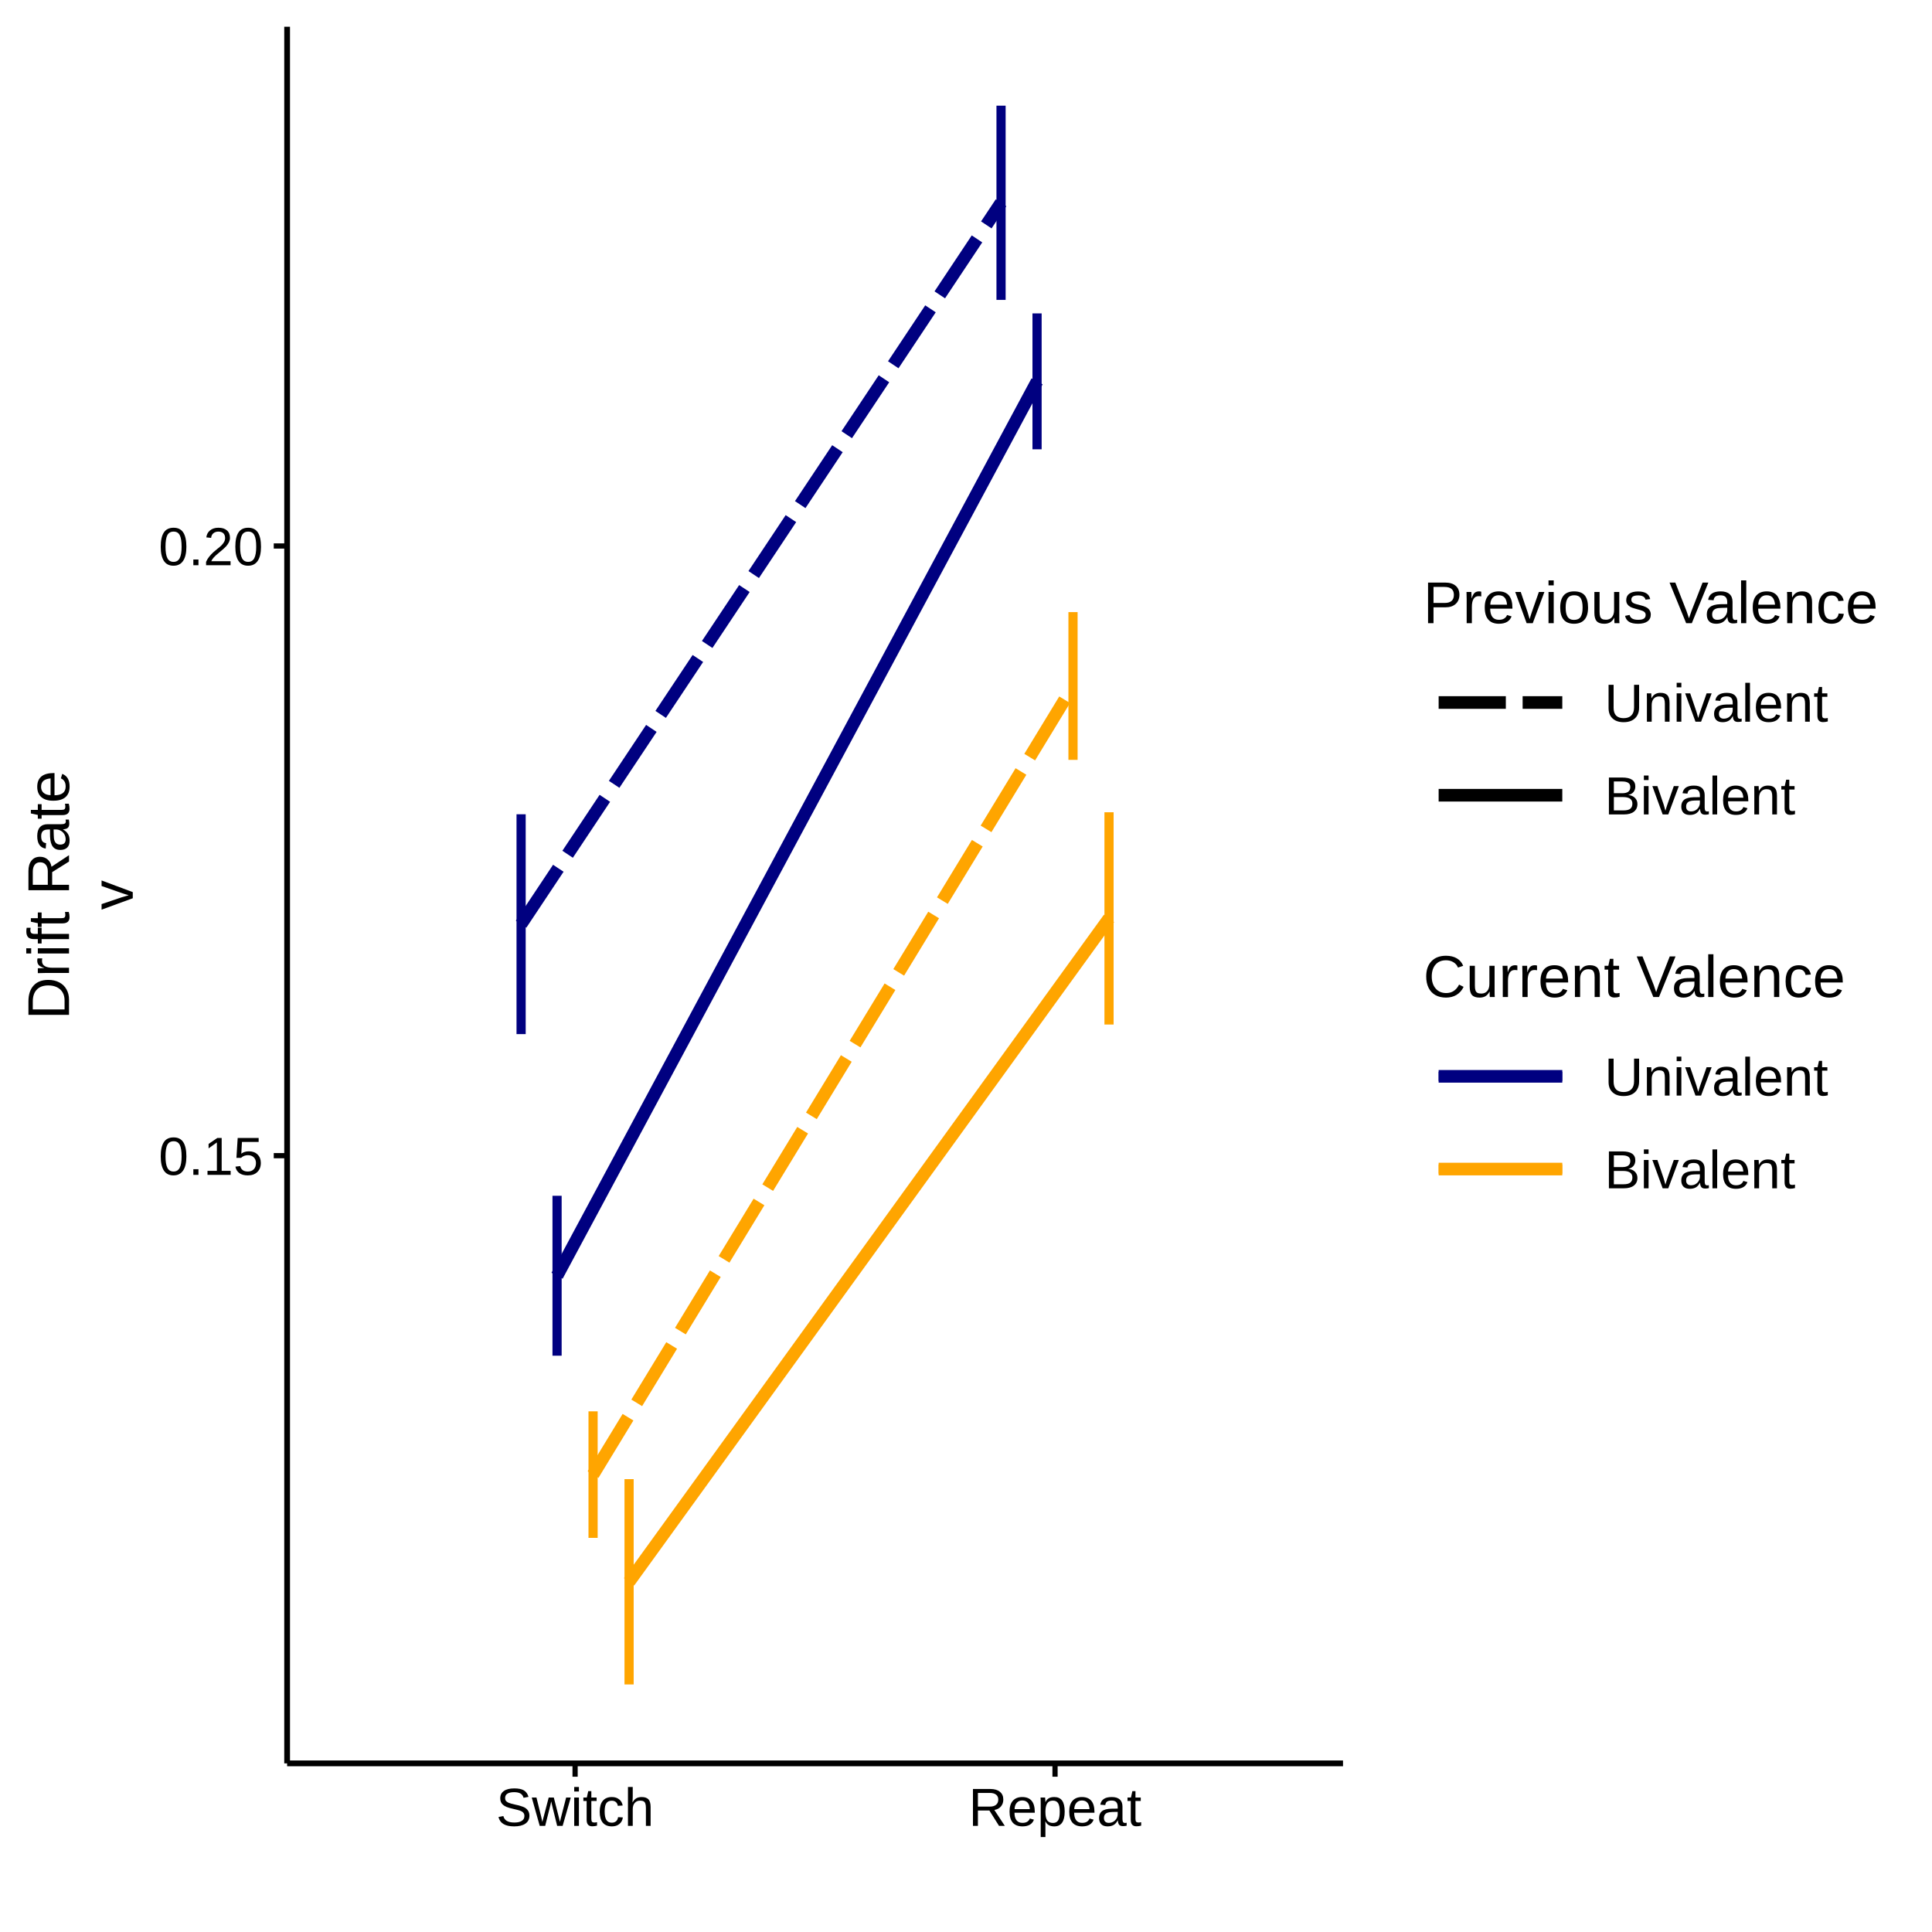
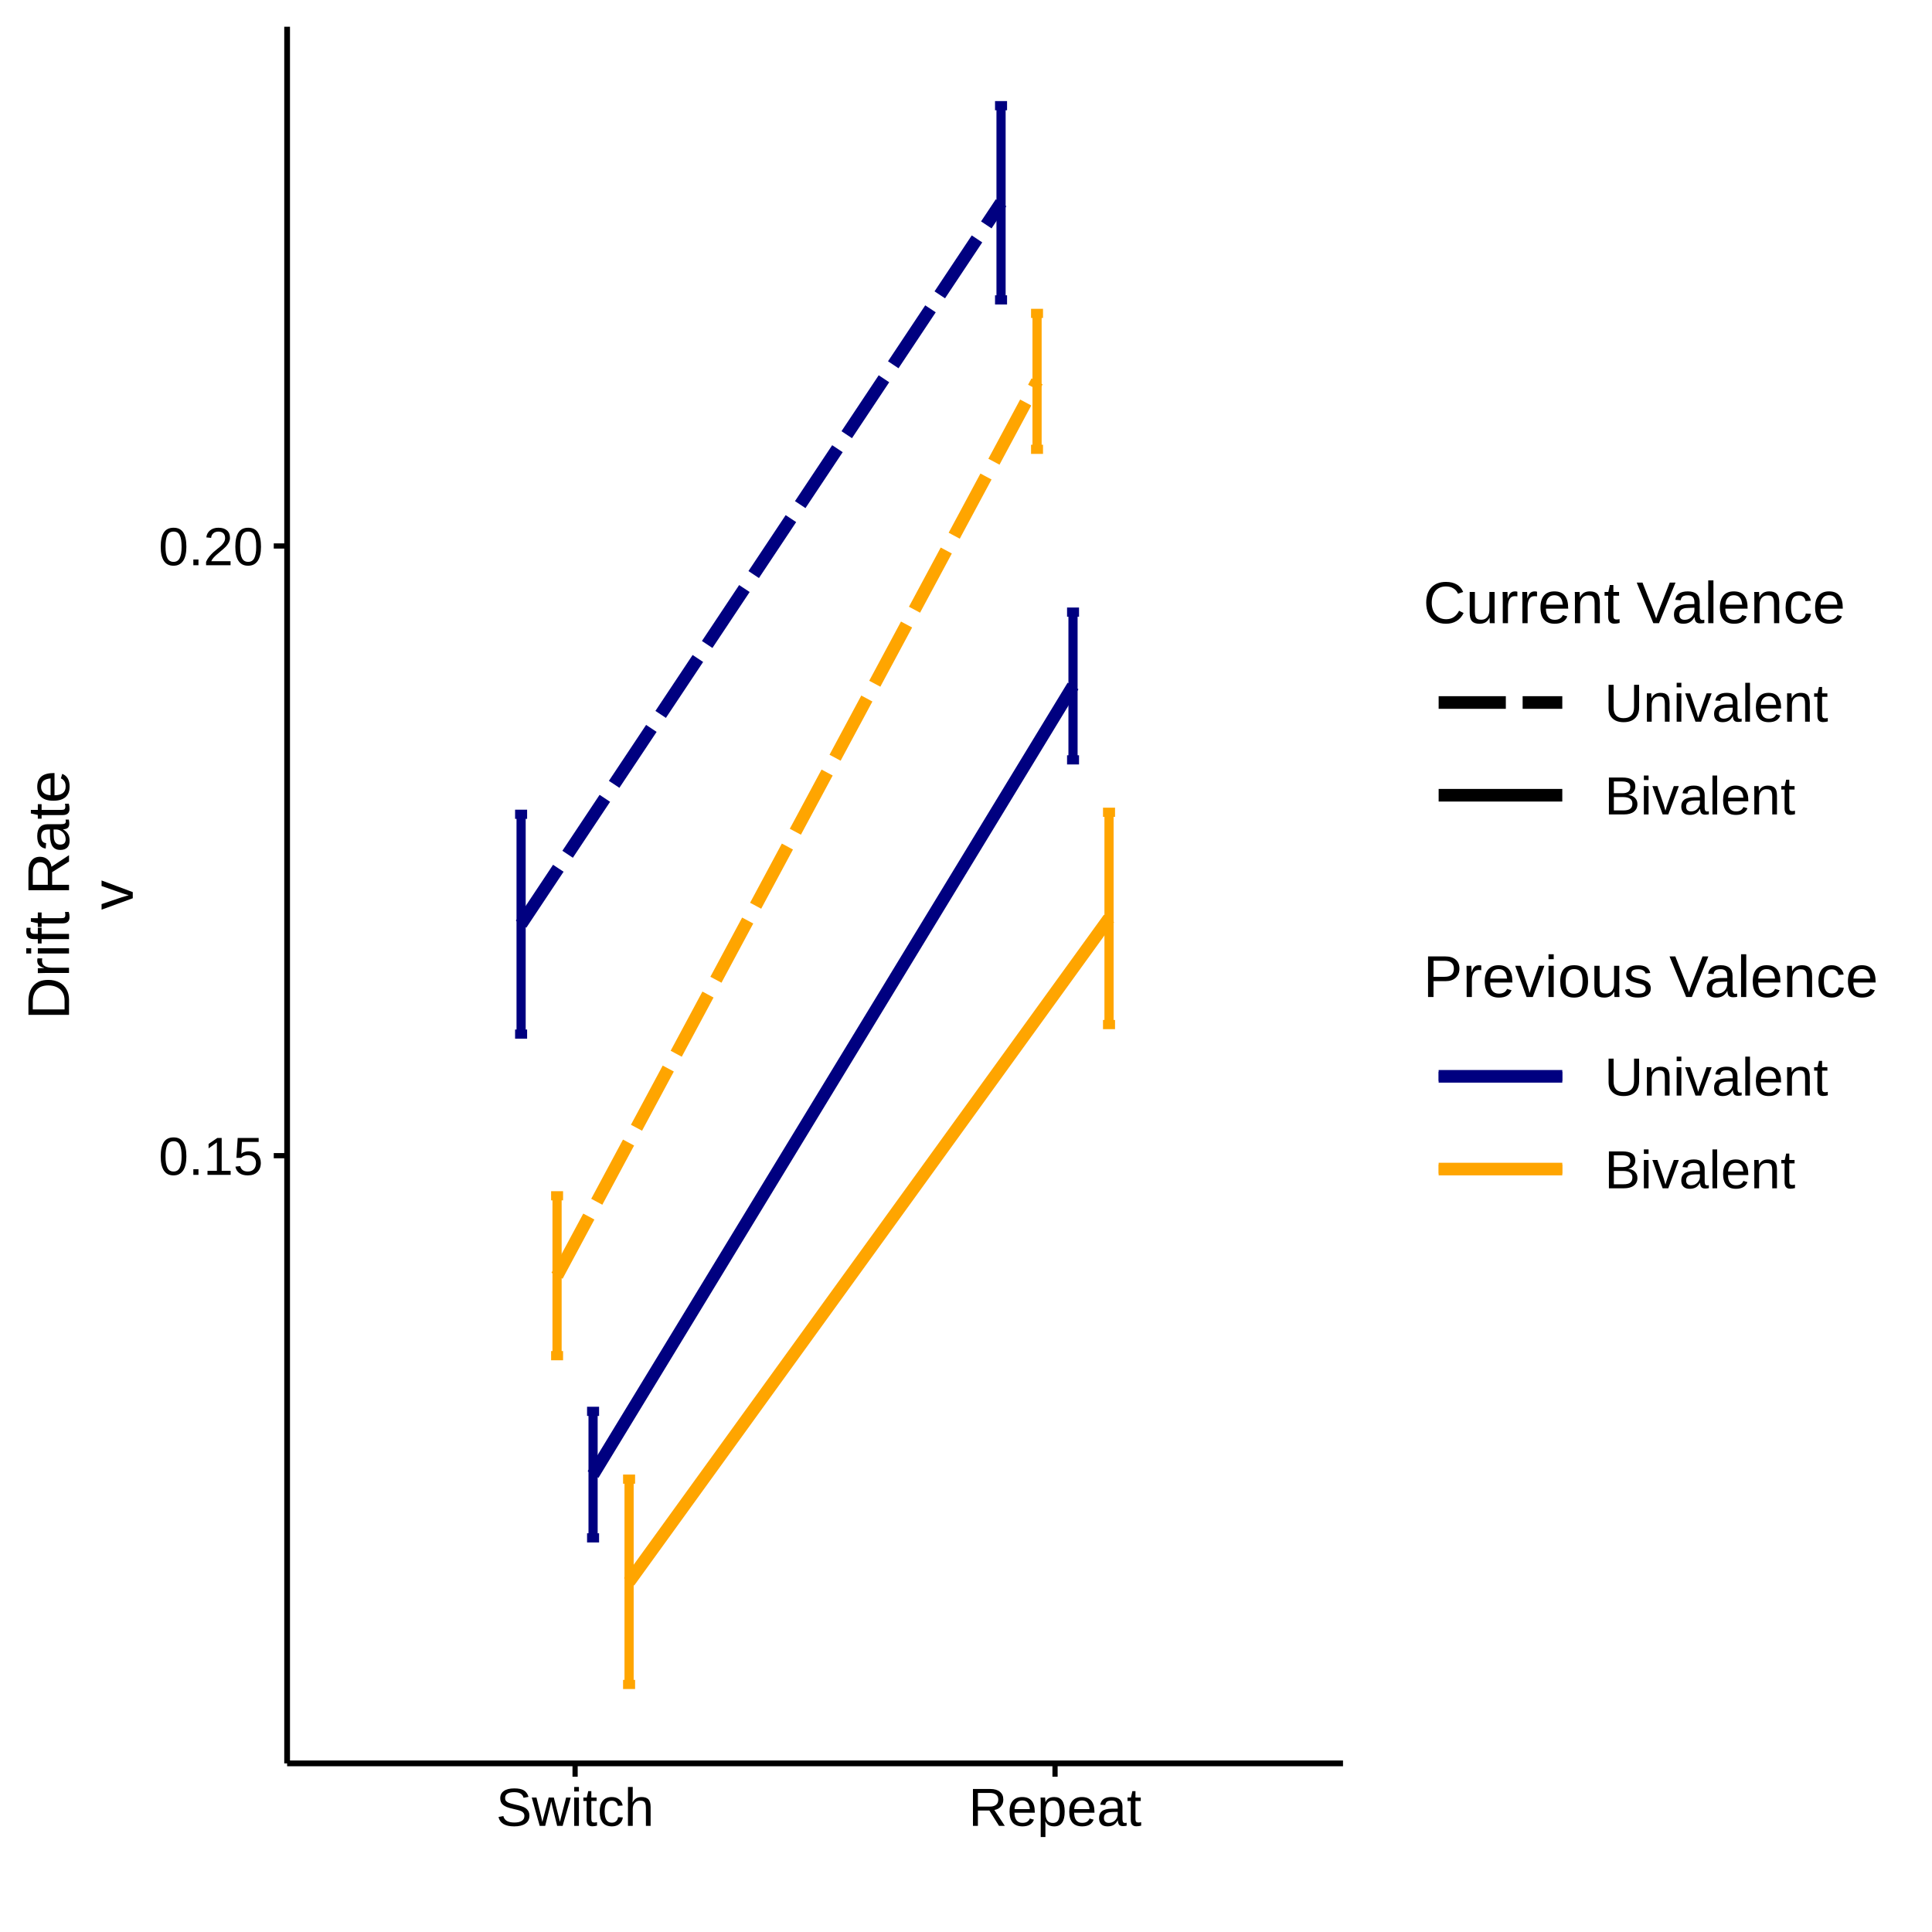
<svg xmlns="http://www.w3.org/2000/svg" width="360.00pt" height="360.00pt" viewBox="0 0 360.00 360.00">
  <g class="svglite">
    <defs>
      <style type="text/css">
    .svglite line, .svglite polyline, .svglite polygon, .svglite path, .svglite rect, .svglite circle {
      fill: none;
      stroke: #000000;
      stroke-linecap: round;
      stroke-linejoin: round;
      stroke-miterlimit: 10.00;
    }
    .svglite text {
      white-space: pre;
    }
    .svglite g.glyphgroup path {
      fill: inherit;
      stroke: none;
    }
  </style>
    </defs>
    <rect width="100%" height="100%" style="stroke: none; fill: #FFFFFF;" />
    <defs>
      <clipPath id="cpMC4wMHwzNjAuMDB8MC4wMHwzNjAuMDA=">
        <rect x="0.00" y="0.00" width="360.00" height="360.00" />
      </clipPath>
    </defs>
    <g clip-path="url(#cpMC4wMHwzNjAuMDB8MC4wMHwzNjAuMDA=)">
      <rect x="-0" y="0.00" width="360.00" height="360.00" style="stroke-width: 0.97; stroke: #FFFFFF; fill: #FFFFFF;" />
    </g>
    <defs>
      <clipPath id="cpNTMuNTB8MjUwLjI1fDQuOTh8MzI4LjU4">
        <rect x="53.50" y="4.98" width="196.75" height="323.60" />
      </clipPath>
    </defs>
    <g clip-path="url(#cpNTMuNTB8MjUwLjI1fDQuOTh8MzI4LjU4)">
      <rect x="53.50" y="4.98" width="196.75" height="323.60" style="stroke-width: 0.97; stroke: none; fill: #FFFFFF;" />
      <polyline points="97.10,172.21 186.53,37.78 " style="stroke-width: 2.35; stroke: #000080; stroke-dasharray: 12.52,3.13; stroke-linecap: butt;" />
-       <polyline points="103.80,237.72 193.24,71.06 " style="stroke-width: 2.35; stroke: #000080; stroke-linecap: butt;" />
-       <polyline points="110.51,274.77 199.94,127.82 " style="stroke-width: 2.35; stroke: #FFA500; stroke-dasharray: 12.52,3.13; stroke-linecap: butt;" />
+       <polyline points="103.80,237.72 193.24,71.06 " style="stroke-width: 2.35; stroke: #FFA500; stroke-dasharray: 12.52,3.13; stroke-linecap: butt;" />
+       <polyline points="110.51,274.77 199.94,127.82 " style="stroke-width: 2.35; stroke: #000080; stroke-linecap: butt;" />
      <polyline points="117.22,294.75 206.65,171.13 " style="stroke-width: 2.35; stroke: #FFA500; stroke-linecap: butt;" />
-       <polyline points="186.53,55.88 186.53,55.88 " style="stroke-width: 1.71; stroke: #000080; stroke-linecap: butt;" />
+       <polyline points="185.41,55.88 187.65,55.88 " style="stroke-width: 1.71; stroke: #000080; stroke-linecap: butt;" />
      <polyline points="186.53,55.88 186.53,19.69 " style="stroke-width: 1.71; stroke: #000080; stroke-linecap: butt;" />
-       <polyline points="186.53,19.69 186.53,19.69 " style="stroke-width: 1.71; stroke: #000080; stroke-linecap: butt;" />
-       <polyline points="97.10,192.69 97.10,192.69 " style="stroke-width: 1.71; stroke: #000080; stroke-linecap: butt;" />
+       <polyline points="185.41,19.69 187.65,19.69 " style="stroke-width: 1.71; stroke: #000080; stroke-linecap: butt;" />
+       <polyline points="95.98,192.69 98.22,192.69 " style="stroke-width: 1.71; stroke: #000080; stroke-linecap: butt;" />
      <polyline points="97.10,192.69 97.10,151.73 " style="stroke-width: 1.71; stroke: #000080; stroke-linecap: butt;" />
-       <polyline points="97.10,151.73 97.10,151.73 " style="stroke-width: 1.71; stroke: #000080; stroke-linecap: butt;" />
-       <polyline points="193.24,83.72 193.24,83.72 " style="stroke-width: 1.71; stroke: #000080; stroke-linecap: butt;" />
-       <polyline points="193.24,83.72 193.24,58.40 " style="stroke-width: 1.71; stroke: #000080; stroke-linecap: butt;" />
-       <polyline points="193.24,58.40 193.24,58.40 " style="stroke-width: 1.71; stroke: #000080; stroke-linecap: butt;" />
-       <polyline points="103.80,252.61 103.80,252.61 " style="stroke-width: 1.71; stroke: #000080; stroke-linecap: butt;" />
-       <polyline points="103.80,252.61 103.80,222.82 " style="stroke-width: 1.71; stroke: #000080; stroke-linecap: butt;" />
-       <polyline points="103.80,222.82 103.80,222.82 " style="stroke-width: 1.71; stroke: #000080; stroke-linecap: butt;" />
-       <polyline points="199.94,141.59 199.94,141.59 " style="stroke-width: 1.71; stroke: #FFA500; stroke-linecap: butt;" />
-       <polyline points="199.94,141.59 199.94,114.06 " style="stroke-width: 1.71; stroke: #FFA500; stroke-linecap: butt;" />
-       <polyline points="199.94,114.06 199.94,114.06 " style="stroke-width: 1.71; stroke: #FFA500; stroke-linecap: butt;" />
-       <polyline points="110.51,286.56 110.51,286.56 " style="stroke-width: 1.71; stroke: #FFA500; stroke-linecap: butt;" />
-       <polyline points="110.51,286.56 110.51,262.98 " style="stroke-width: 1.71; stroke: #FFA500; stroke-linecap: butt;" />
-       <polyline points="110.51,262.98 110.51,262.98 " style="stroke-width: 1.71; stroke: #FFA500; stroke-linecap: butt;" />
-       <polyline points="206.65,190.91 206.65,190.91 " style="stroke-width: 1.71; stroke: #FFA500; stroke-linecap: butt;" />
+       <polyline points="95.98,151.73 98.22,151.73 " style="stroke-width: 1.71; stroke: #000080; stroke-linecap: butt;" />
+       <polyline points="192.12,83.72 194.35,83.72 " style="stroke-width: 1.71; stroke: #FFA500; stroke-linecap: butt;" />
+       <polyline points="193.24,83.72 193.24,58.40 " style="stroke-width: 1.71; stroke: #FFA500; stroke-linecap: butt;" />
+       <polyline points="192.12,58.40 194.35,58.40 " style="stroke-width: 1.71; stroke: #FFA500; stroke-linecap: butt;" />
+       <polyline points="102.69,252.61 104.92,252.61 " style="stroke-width: 1.71; stroke: #FFA500; stroke-linecap: butt;" />
+       <polyline points="103.80,252.61 103.80,222.82 " style="stroke-width: 1.71; stroke: #FFA500; stroke-linecap: butt;" />
+       <polyline points="102.69,222.82 104.92,222.82 " style="stroke-width: 1.71; stroke: #FFA500; stroke-linecap: butt;" />
+       <polyline points="198.83,141.59 201.06,141.59 " style="stroke-width: 1.71; stroke: #000080; stroke-linecap: butt;" />
+       <polyline points="199.94,141.59 199.94,114.06 " style="stroke-width: 1.71; stroke: #000080; stroke-linecap: butt;" />
+       <polyline points="198.83,114.06 201.06,114.06 " style="stroke-width: 1.71; stroke: #000080; stroke-linecap: butt;" />
+       <polyline points="109.39,286.56 111.63,286.56 " style="stroke-width: 1.71; stroke: #000080; stroke-linecap: butt;" />
+       <polyline points="110.51,286.56 110.51,262.98 " style="stroke-width: 1.71; stroke: #000080; stroke-linecap: butt;" />
+       <polyline points="109.39,262.98 111.63,262.98 " style="stroke-width: 1.71; stroke: #000080; stroke-linecap: butt;" />
+       <polyline points="205.53,190.91 207.77,190.91 " style="stroke-width: 1.71; stroke: #FFA500; stroke-linecap: butt;" />
      <polyline points="206.65,190.91 206.65,151.35 " style="stroke-width: 1.71; stroke: #FFA500; stroke-linecap: butt;" />
-       <polyline points="206.65,151.35 206.65,151.35 " style="stroke-width: 1.71; stroke: #FFA500; stroke-linecap: butt;" />
-       <polyline points="117.22,313.87 117.22,313.87 " style="stroke-width: 1.71; stroke: #FFA500; stroke-linecap: butt;" />
+       <polyline points="205.53,151.35 207.77,151.35 " style="stroke-width: 1.71; stroke: #FFA500; stroke-linecap: butt;" />
+       <polyline points="116.10,313.87 118.34,313.87 " style="stroke-width: 1.71; stroke: #FFA500; stroke-linecap: butt;" />
      <polyline points="117.22,313.87 117.22,275.62 " style="stroke-width: 1.71; stroke: #FFA500; stroke-linecap: butt;" />
-       <polyline points="117.22,275.62 117.22,275.62 " style="stroke-width: 1.71; stroke: #FFA500; stroke-linecap: butt;" />
+       <polyline points="116.10,275.62 118.34,275.62 " style="stroke-width: 1.71; stroke: #FFA500; stroke-linecap: butt;" />
    </g>
    <g clip-path="url(#cpMC4wMHwzNjAuMDB8MC4wMHwzNjAuMDA=)">
      <polyline points="53.50,328.58 53.50,4.98 " style="stroke-width: 1.07; stroke-linecap: butt;" />
      <text x="49.02" y="218.92" text-anchor="end" style="font-size: 10.00px; font-family: &quot;Arial&quot;;" textLength="19.47px" lengthAdjust="spacingAndGlyphs">0.15</text>
      <text x="49.02" y="105.32" text-anchor="end" style="font-size: 10.00px; font-family: &quot;Arial&quot;;" textLength="19.47px" lengthAdjust="spacingAndGlyphs">0.20</text>
      <polyline points="51.01,215.34 53.50,215.34 " style="stroke-width: 0.97; stroke-linecap: butt;" />
      <polyline points="51.01,101.74 53.50,101.74 " style="stroke-width: 0.97; stroke-linecap: butt;" />
      <polyline points="53.50,328.58 250.25,328.58 " style="stroke-width: 1.07; stroke-linecap: butt;" />
      <polyline points="107.16,331.07 107.16,328.58 " style="stroke-width: 0.97; stroke-linecap: butt;" />
      <polyline points="196.59,331.07 196.59,328.58 " style="stroke-width: 0.97; stroke-linecap: butt;" />
      <text x="107.16" y="340.23" text-anchor="middle" style="font-size: 10.00px; font-family: &quot;Arial&quot;;" textLength="29.45px" lengthAdjust="spacingAndGlyphs">Switch</text>
      <text x="196.59" y="340.23" text-anchor="middle" style="font-size: 10.00px; font-family: &quot;Arial&quot;;" textLength="32.25px" lengthAdjust="spacingAndGlyphs">Repeat</text>
      <text transform="translate(12.86,166.78) rotate(-90)" text-anchor="middle" style="font-size: 11.00px; font-family: &quot;Arial&quot;;" textLength="46.47px" lengthAdjust="spacingAndGlyphs">Drift Rate</text>
      <text transform="translate(24.74,166.78) rotate(-90)" text-anchor="middle" style="font-size: 11.00px; font-family: &quot;Arial&quot;;" textLength="5.50px" lengthAdjust="spacingAndGlyphs">v</text>
-       <rect x="260.21" y="102.10" width="94.81" height="59.70" style="stroke-width: 0.97; stroke: none; fill: #FFFFFF;" />
-       <text x="265.19" y="116.12" style="font-size: 11.00px; font-family: &quot;Arial&quot;;" textLength="84.84px" lengthAdjust="spacingAndGlyphs">Previous Valence</text>
+       <rect x="260.21" y="102.10" width="88.68" height="59.70" style="stroke-width: 0.97; stroke: none; fill: #FFFFFF;" />
+       <text x="265.19" y="116.12" style="font-size: 11.00px; font-family: &quot;Arial&quot;;" textLength="78.72px" lengthAdjust="spacingAndGlyphs">Current Valence</text>
      <rect x="265.19" y="122.26" width="28.80" height="17.28" style="stroke-width: 0.97; stroke: none; fill: #FFFFFF;" />
      <line x1="268.07" y1="130.90" x2="291.11" y2="130.90" style="stroke-width: 2.35; stroke-dasharray: 12.52,3.13; stroke-linecap: butt;" />
      <rect x="265.19" y="139.54" width="28.80" height="17.28" style="stroke-width: 0.97; stroke: none; fill: #FFFFFF;" />
      <line x1="268.07" y1="148.18" x2="291.11" y2="148.18" style="stroke-width: 2.35; stroke-linecap: butt;" />
      <text x="298.97" y="134.48" style="font-size: 10.00px; font-family: &quot;Arial&quot;;" textLength="41.69px" lengthAdjust="spacingAndGlyphs">Univalent</text>
      <text x="298.97" y="151.76" style="font-size: 10.00px; font-family: &quot;Arial&quot;;" textLength="35.58px" lengthAdjust="spacingAndGlyphs">Bivalent</text>
-       <rect x="260.21" y="171.76" width="88.68" height="59.70" style="stroke-width: 0.97; stroke: none; fill: #FFFFFF;" />
-       <text x="265.19" y="185.78" style="font-size: 11.00px; font-family: &quot;Arial&quot;;" textLength="78.72px" lengthAdjust="spacingAndGlyphs">Current Valence</text>
+       <rect x="260.21" y="171.76" width="94.81" height="59.70" style="stroke-width: 0.97; stroke: none; fill: #FFFFFF;" />
+       <text x="265.19" y="185.78" style="font-size: 11.00px; font-family: &quot;Arial&quot;;" textLength="84.84px" lengthAdjust="spacingAndGlyphs">Previous Valence</text>
      <rect x="265.19" y="191.92" width="28.80" height="17.28" style="stroke-width: 0.97; stroke: none; fill: #FFFFFF;" />
      <line x1="268.07" y1="200.56" x2="291.11" y2="200.56" style="stroke-width: 2.35; stroke: #000080; stroke-linecap: butt;" />
      <line x1="268.07" y1="200.56" x2="291.11" y2="200.56" style="stroke-width: 1.71; stroke: #000080; stroke-linecap: butt;" />
      <rect x="265.19" y="209.20" width="28.80" height="17.28" style="stroke-width: 0.97; stroke: none; fill: #FFFFFF;" />
      <line x1="268.07" y1="217.84" x2="291.11" y2="217.84" style="stroke-width: 2.35; stroke: #FFA500; stroke-linecap: butt;" />
      <line x1="268.07" y1="217.84" x2="291.11" y2="217.84" style="stroke-width: 1.71; stroke: #FFA500; stroke-linecap: butt;" />
      <text x="298.97" y="204.14" style="font-size: 10.00px; font-family: &quot;Arial&quot;;" textLength="41.69px" lengthAdjust="spacingAndGlyphs">Univalent</text>
      <text x="298.97" y="221.42" style="font-size: 10.00px; font-family: &quot;Arial&quot;;" textLength="35.58px" lengthAdjust="spacingAndGlyphs">Bivalent</text>
    </g>
  </g>
</svg>
